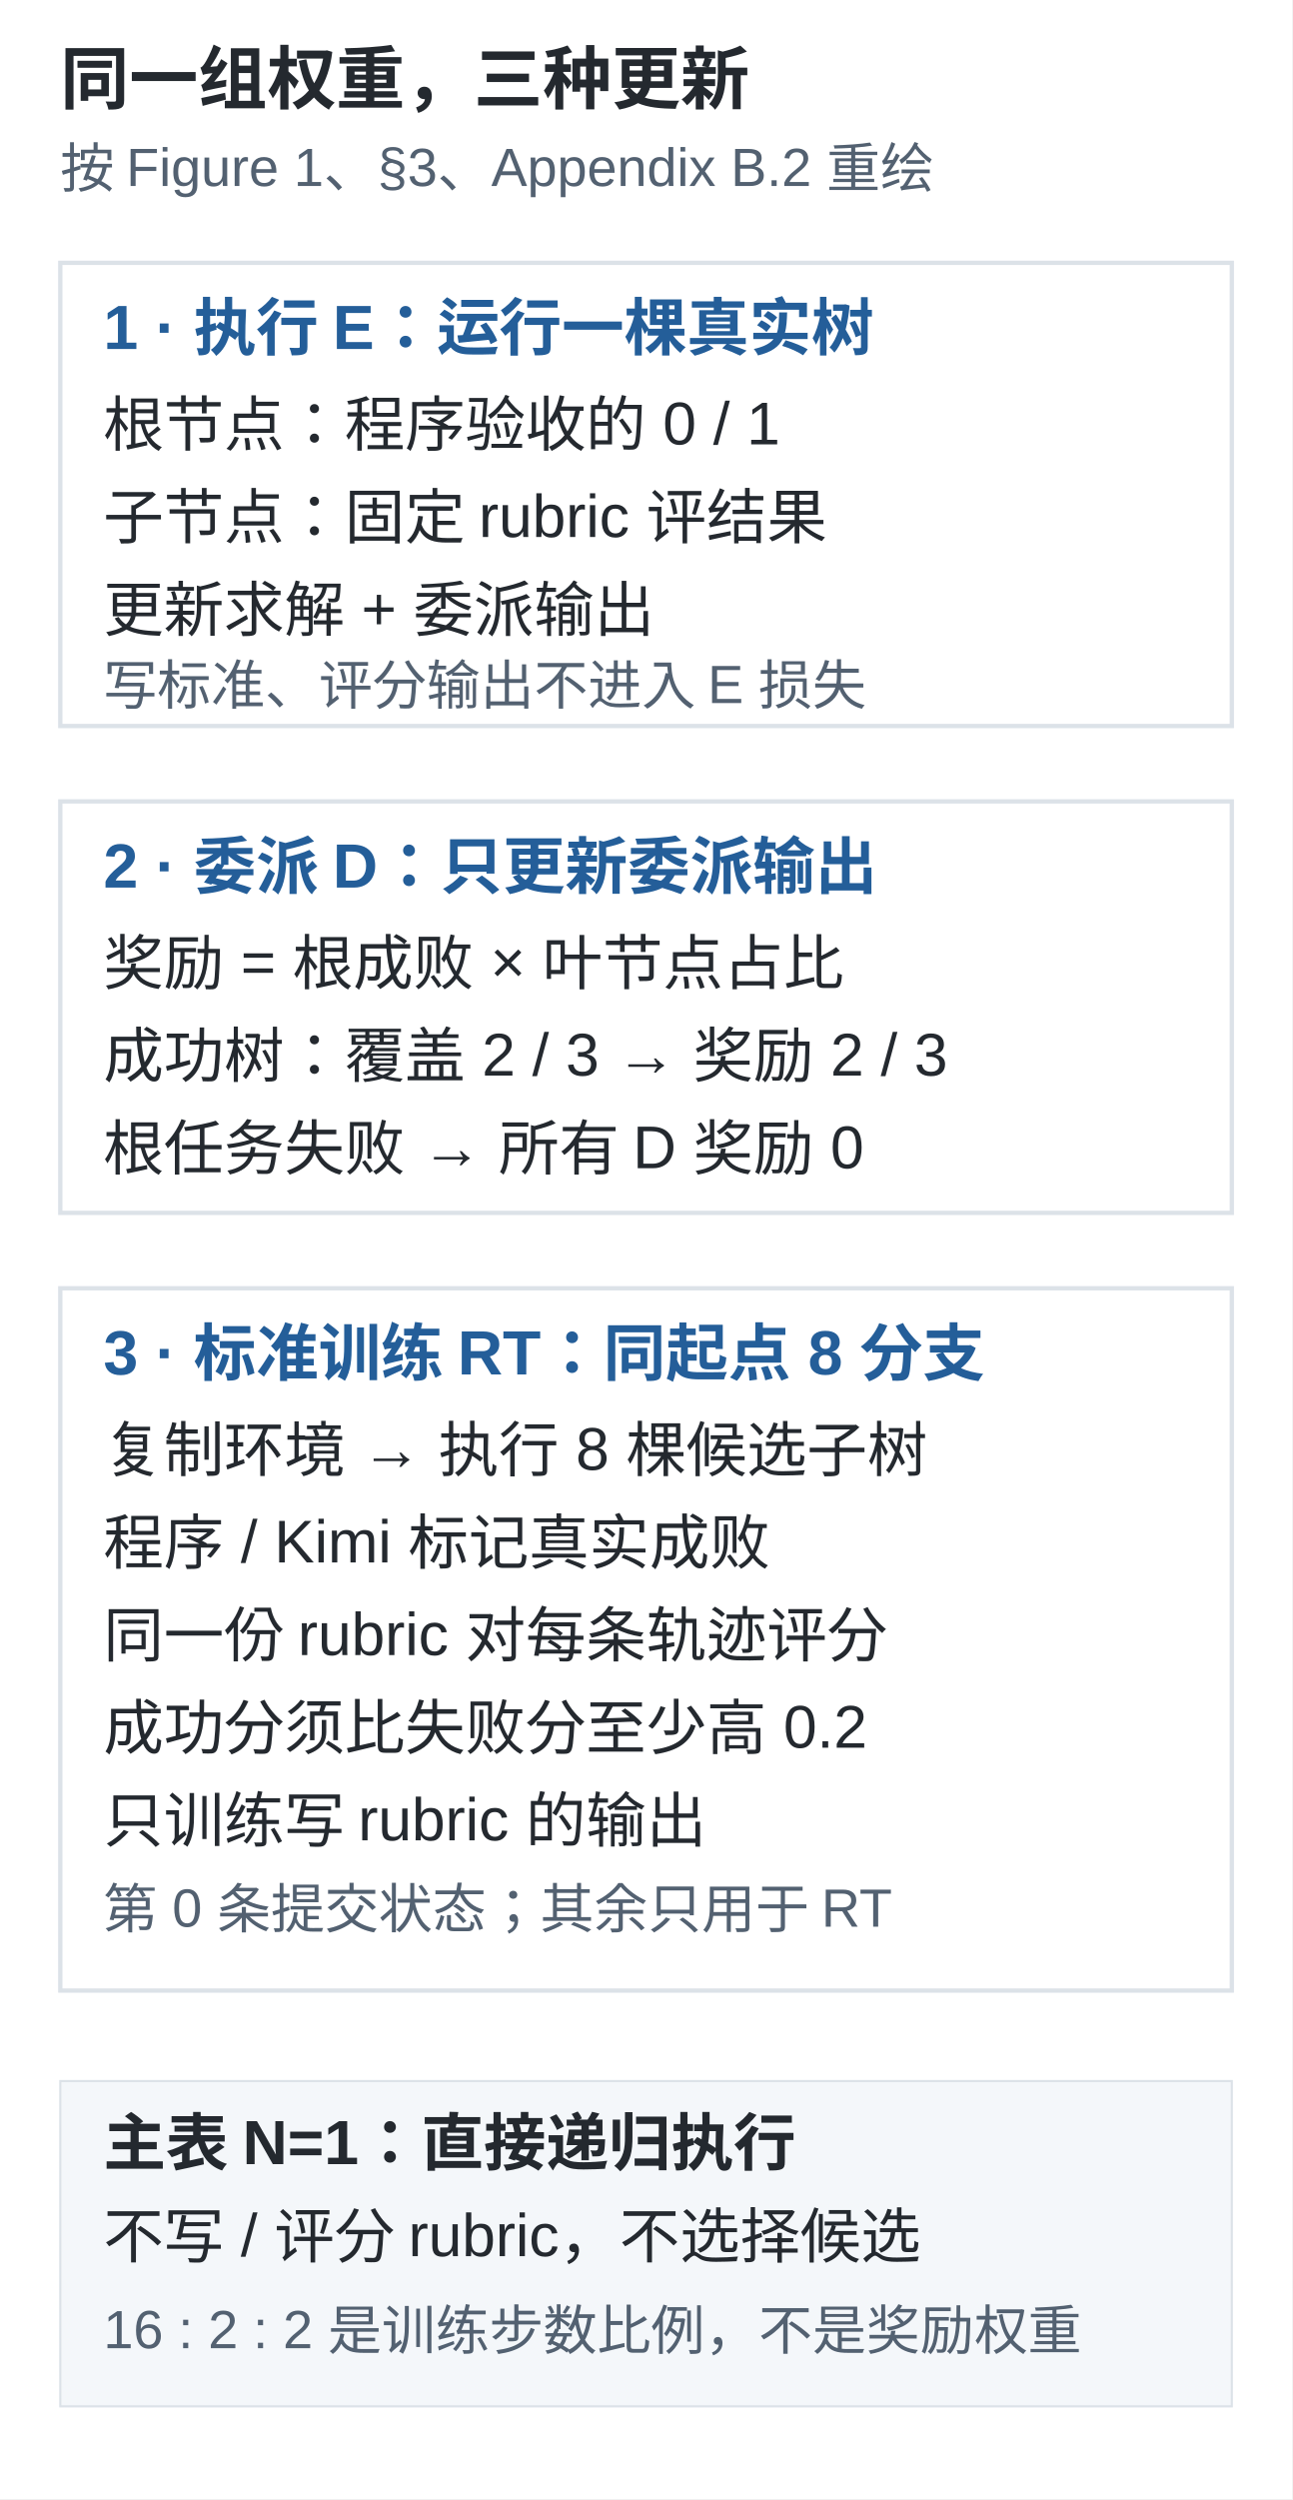
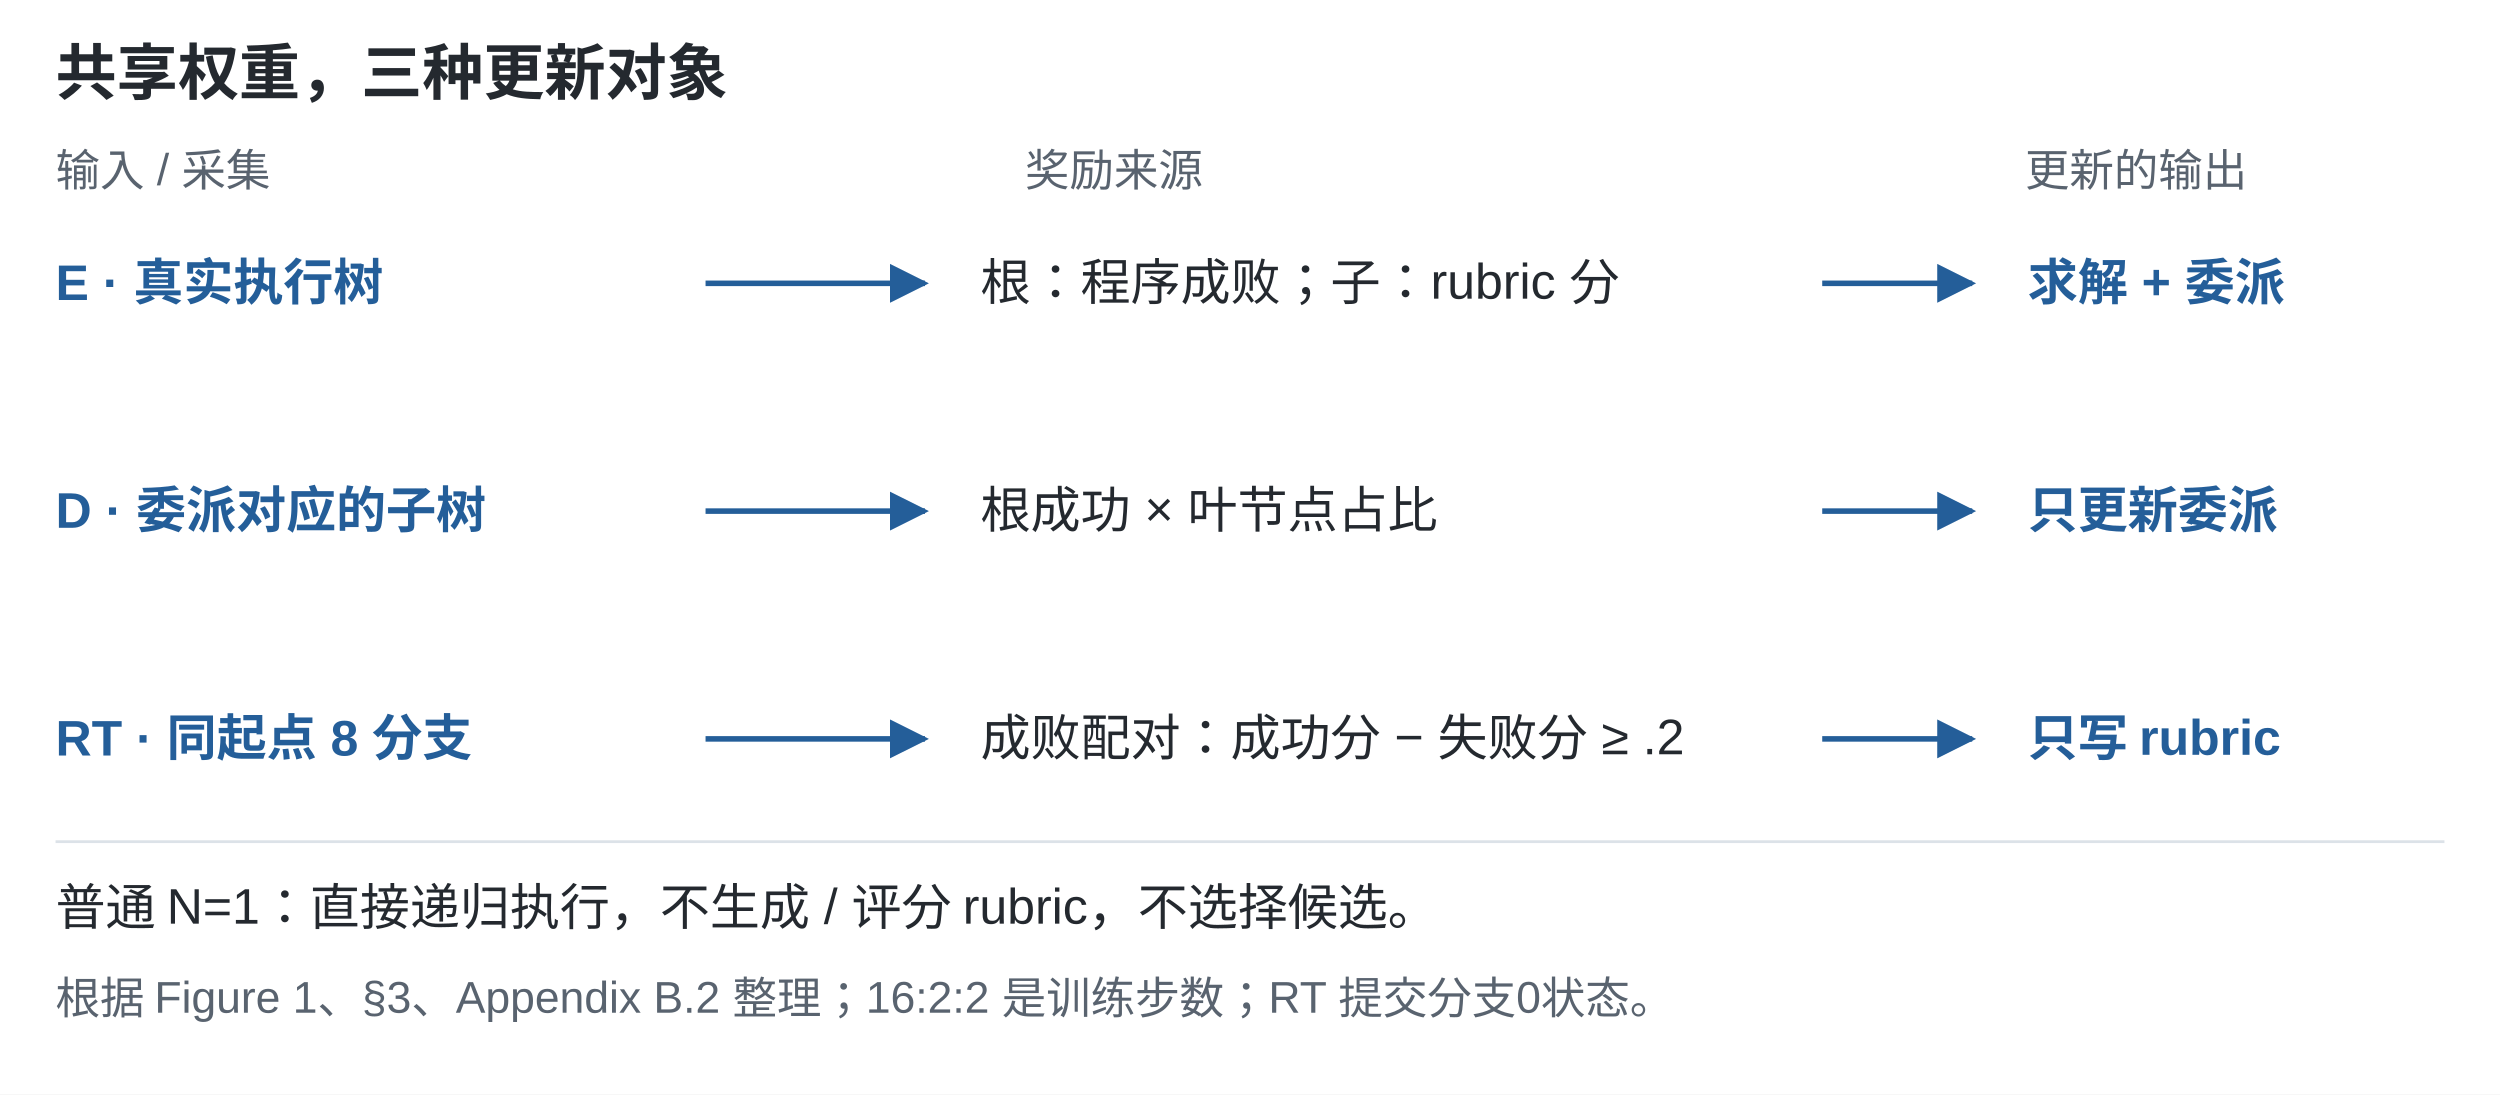
- <svg xmlns="http://www.w3.org/2000/svg" width="600" height="1160" viewBox="0 0 600 1160" role="img" aria-labelledby="title desc">
+ <svg xmlns="http://www.w3.org/2000/svg" width="900" height="394" viewBox="0 0 900 394" role="img">
  <defs>
-     <style>text{font-family:Arial,'PingFang SC',sans-serif;fill:#24292f;font-size:28px}.title{font-size:32px;font-weight:700}.label{font-size:29px;font-weight:700}.sub{font-size:25px;fill:#536171}.box{fill:#fff;stroke:#dce2e8;stroke-width:2}.blue{fill:#245e99}.arrow{stroke:#245e99;stroke-width:3;marker-end:url(#a)}</style>
-     <marker id="a" viewBox="0 0 10 10" refX="9" refY="5" markerWidth="8" markerHeight="8" orient="auto">
+     <style>text{font:18px Arial,'PingFang SC',sans-serif;fill:#24292f}.h{font-size:22px;font-weight:700}.s{font-size:16px;fill:#59636f}.b{fill:#245e99;font-weight:700}.a{fill:none;stroke:#245e99;stroke-width:2;marker-end:url(#arrow)}</style>
+     <marker id="arrow" viewBox="0 0 10 10" refX="9" refY="5" markerWidth="7" markerHeight="7" orient="auto">
      <path d="M0 0L10 5L0 10z" fill="#245e99" />
    </marker>
  </defs>
-   <rect width="600" height="1160" fill="#fff" />
-   <text x="28" y="48" class="title">同一组权重，三种更新</text>
-   <text x="28" y="87" class="sub">按 Figure 1、§3、Appendix B.2 重绘</text>
-   <rect x="28" y="122" width="544" height="215" class="box" />
-   <text x="48" y="162" class="label blue">1 · 执行 E：运行一棵真实树</text>
-   <text x="48" y="207">根节点：程序验收的 0 / 1</text>
-   <text x="48" y="250">子节点：固定 rubric 评结果</text>
-   <text x="48" y="293">更新求解 + 委派输出</text>
-   <text x="48" y="327" class="sub">写标准、评分输出不进入 E 损失</text>
-   <rect x="28" y="372" width="544" height="191" class="box" />
-   <text x="48" y="412" class="label blue">2 · 委派 D：只更新委派输出</text>
-   <text x="48" y="457">奖励 = 根成败 × 叶节点占比</text>
-   <text x="48" y="500">成功树：覆盖 2 / 3 → 奖励 2 / 3</text>
-   <text x="48" y="543">根任务失败 → 所有 D 奖励 0</text>
-   <rect x="28" y="598" width="544" height="326" class="box" />
-   <text x="48" y="638" class="label blue">3 · 标准训练 RT：同起点 8 分支</text>
-   <text x="48" y="683">复制环境 → 执行 8 棵候选子树</text>
-   <text x="48" y="726">程序 / Kimi 标记真实成败</text>
-   <text x="48" y="769">同一份 rubric 对每条轨迹评分</text>
-   <text x="48" y="812">成功分须比失败分至少高 0.2</text>
-   <text x="48" y="855">只训练写 rubric 的输出</text>
-   <text x="48" y="895" class="sub">第 0 条提交状态；其余只用于 RT</text>
-   <rect x="28" y="966" width="544" height="151" fill="#f4f7fa" stroke="#dce2e8" />
-   <text x="48" y="1005" class="label">主表 N=1：直接递归执行</text>
-   <text x="48" y="1048">不写 / 评分 rubric，不选择候选</text>
-   <text x="48" y="1090" class="sub">16 : 2 : 2 是训练步数比例，不是奖励权重</text>
+   <rect width="900" height="394" fill="white" />
+   <text x="20" y="34" class="h">共享权重，三种更新对象</text>
+   <text x="20" y="67" class="s">输入 / 采集</text>
+   <text x="369" y="67" class="s">奖励来源</text>
+   <text x="729" y="67" class="s">更新的输出</text>
+   <text x="20" y="108" class="b">E · 真实执行树</text>
+   <path d="M254 102H333" class="a" />
+   <text x="353" y="108">根：程序成败；子：rubric 分</text>
+   <path d="M656 102H710" class="a" />
+   <text x="730" y="108" class="b">求解 + 委派</text>
+   <text x="20" y="190" class="b">D · 委派对应的子树</text>
+   <path d="M254 184H333" class="a" />
+   <text x="353" y="190">根成功 × 叶节点占比</text>
+   <path d="M656 184H710" class="a" />
+   <text x="730" y="190" class="b">只更新委派</text>
+   <text x="20" y="272" class="b">RT · 同起点 8 分支</text>
+   <path d="M254 266H333" class="a" />
+   <text x="353" y="272">成败配对：成功分 − 失败分 ≥ .2</text>
+   <path d="M656 266H710" class="a" />
+   <text x="730" y="272" class="b">只写 rubric</text>
+   <path d="M20 303H880" stroke="#dce2e8" />
+   <text x="20" y="333">普通 N=1：直接递归执行，不生成 / 评分 rubric，不选择候选。</text>
+   <text x="20" y="365" class="s">根据 Figure 1、§3、Appendix B.2 整理；16:2:2 是训练步数；RT 提交分支0状态。</text>
</svg>
